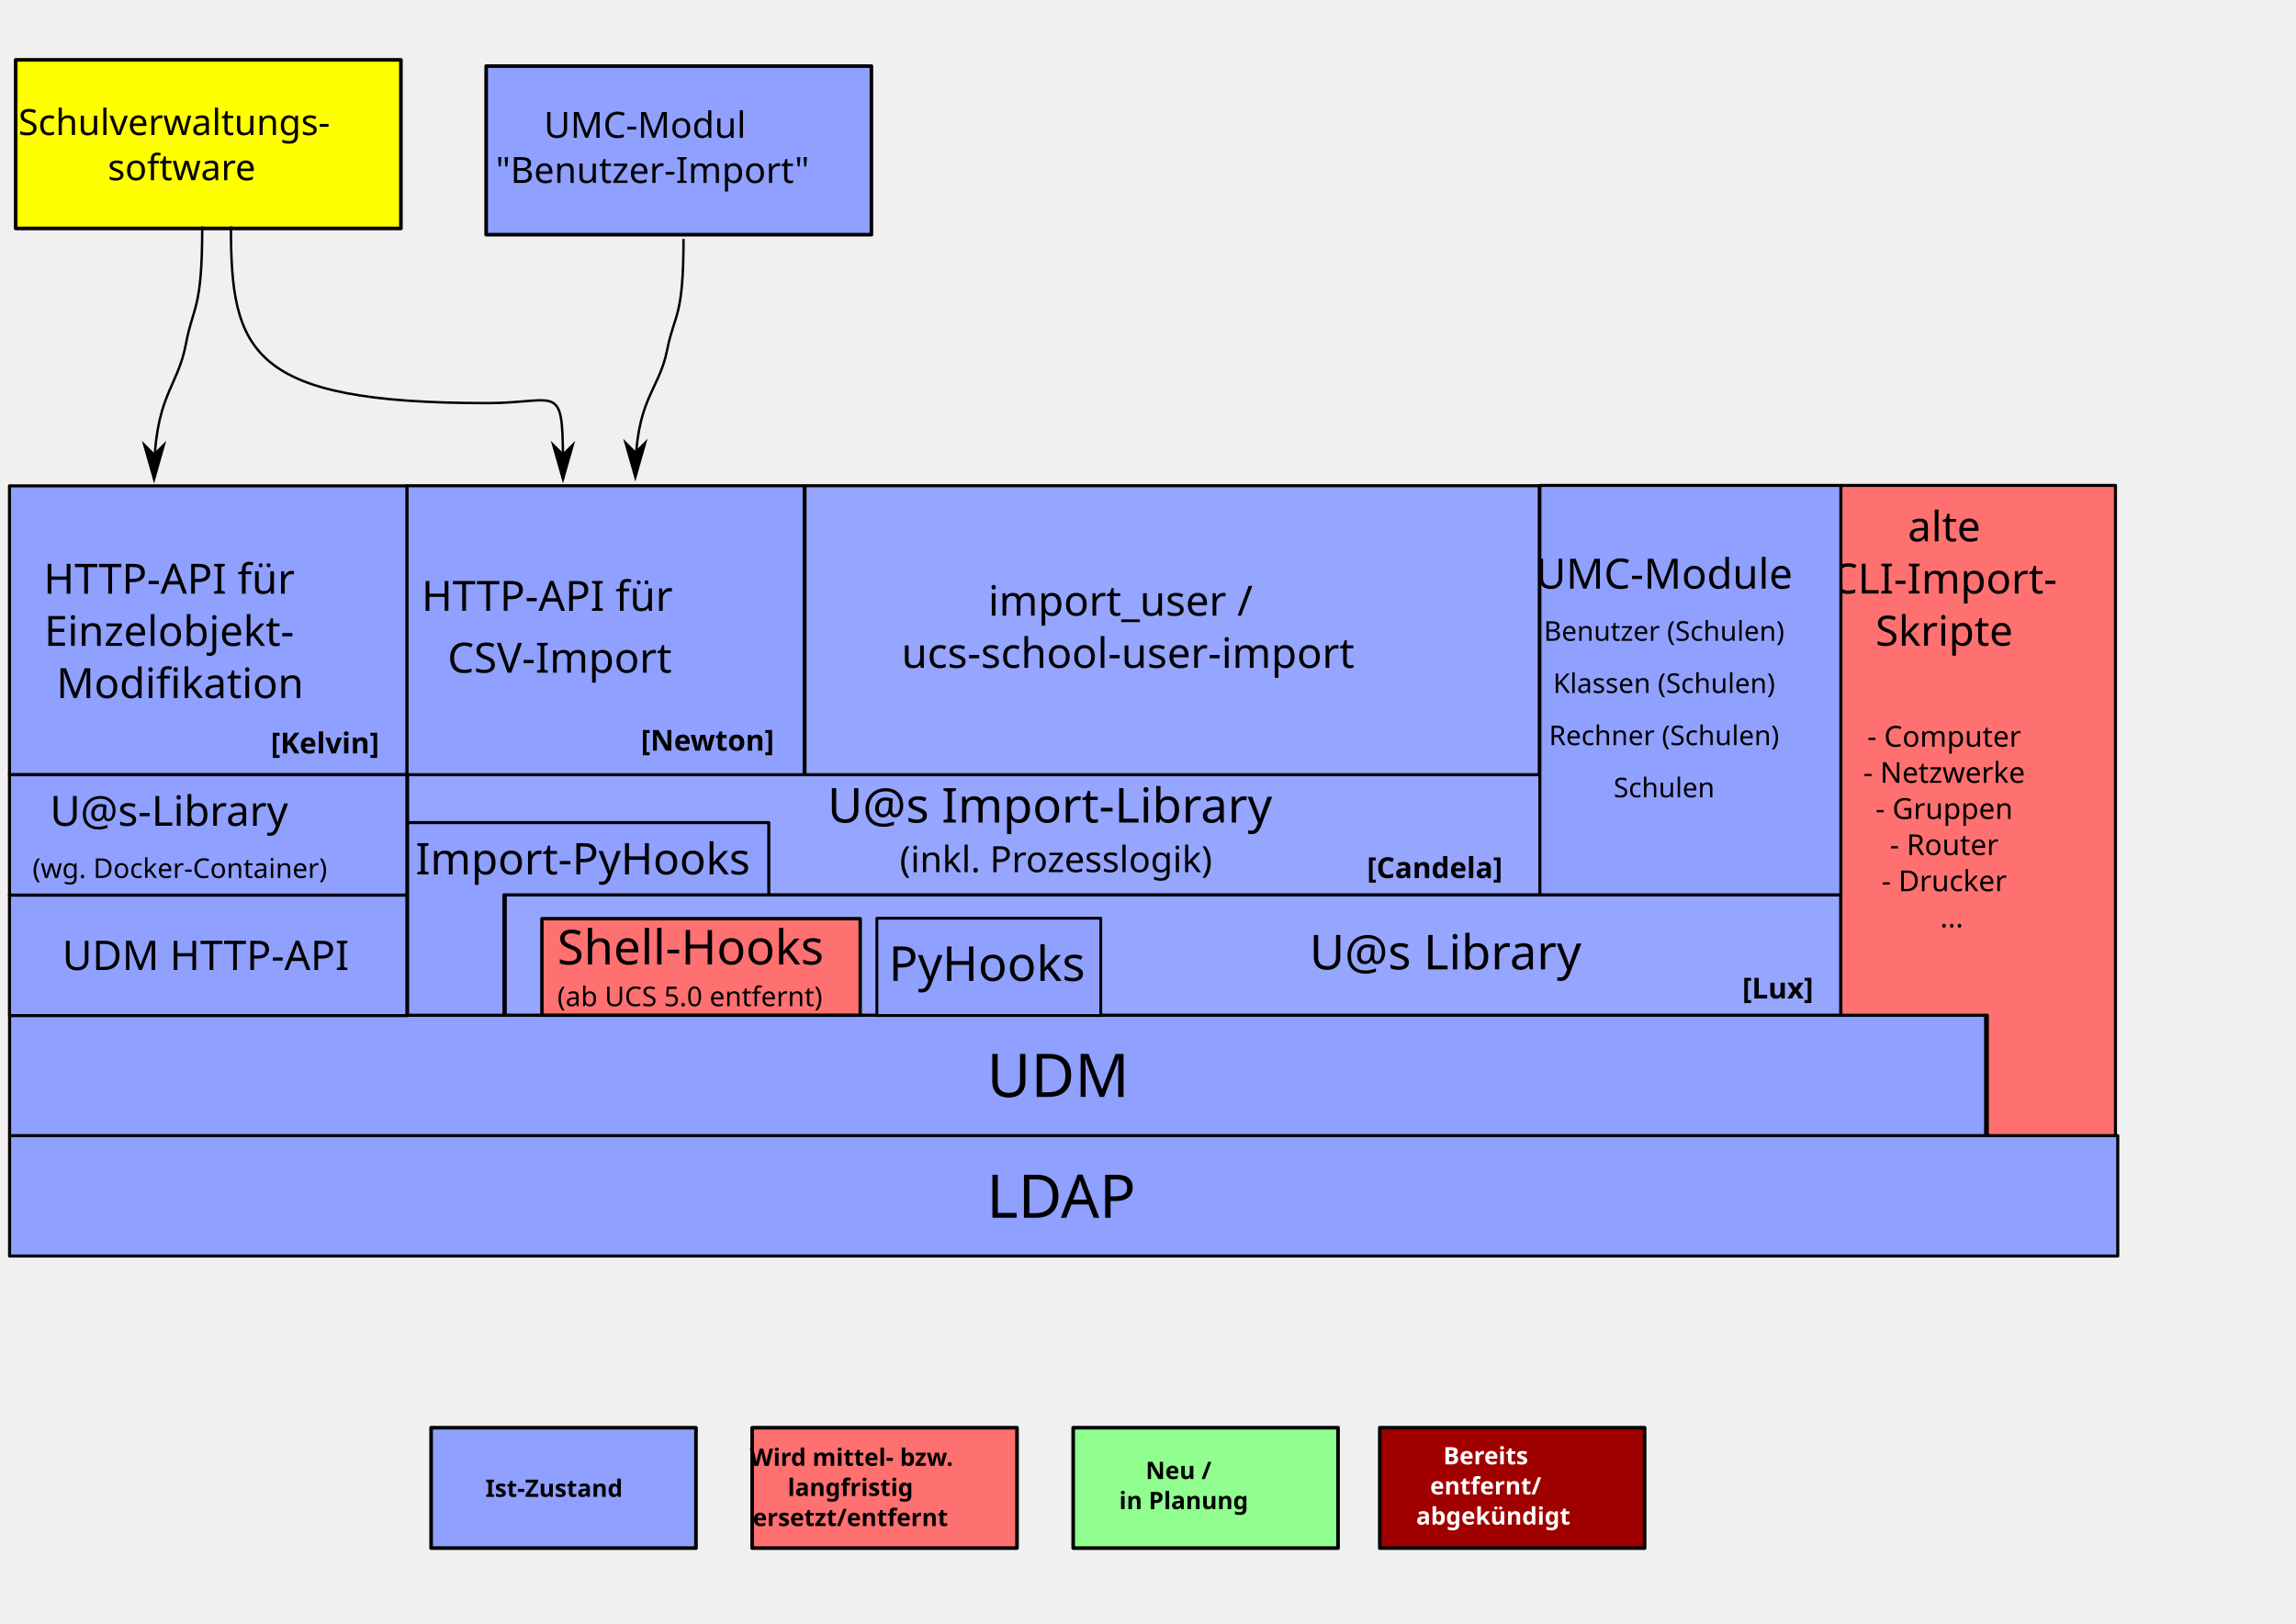
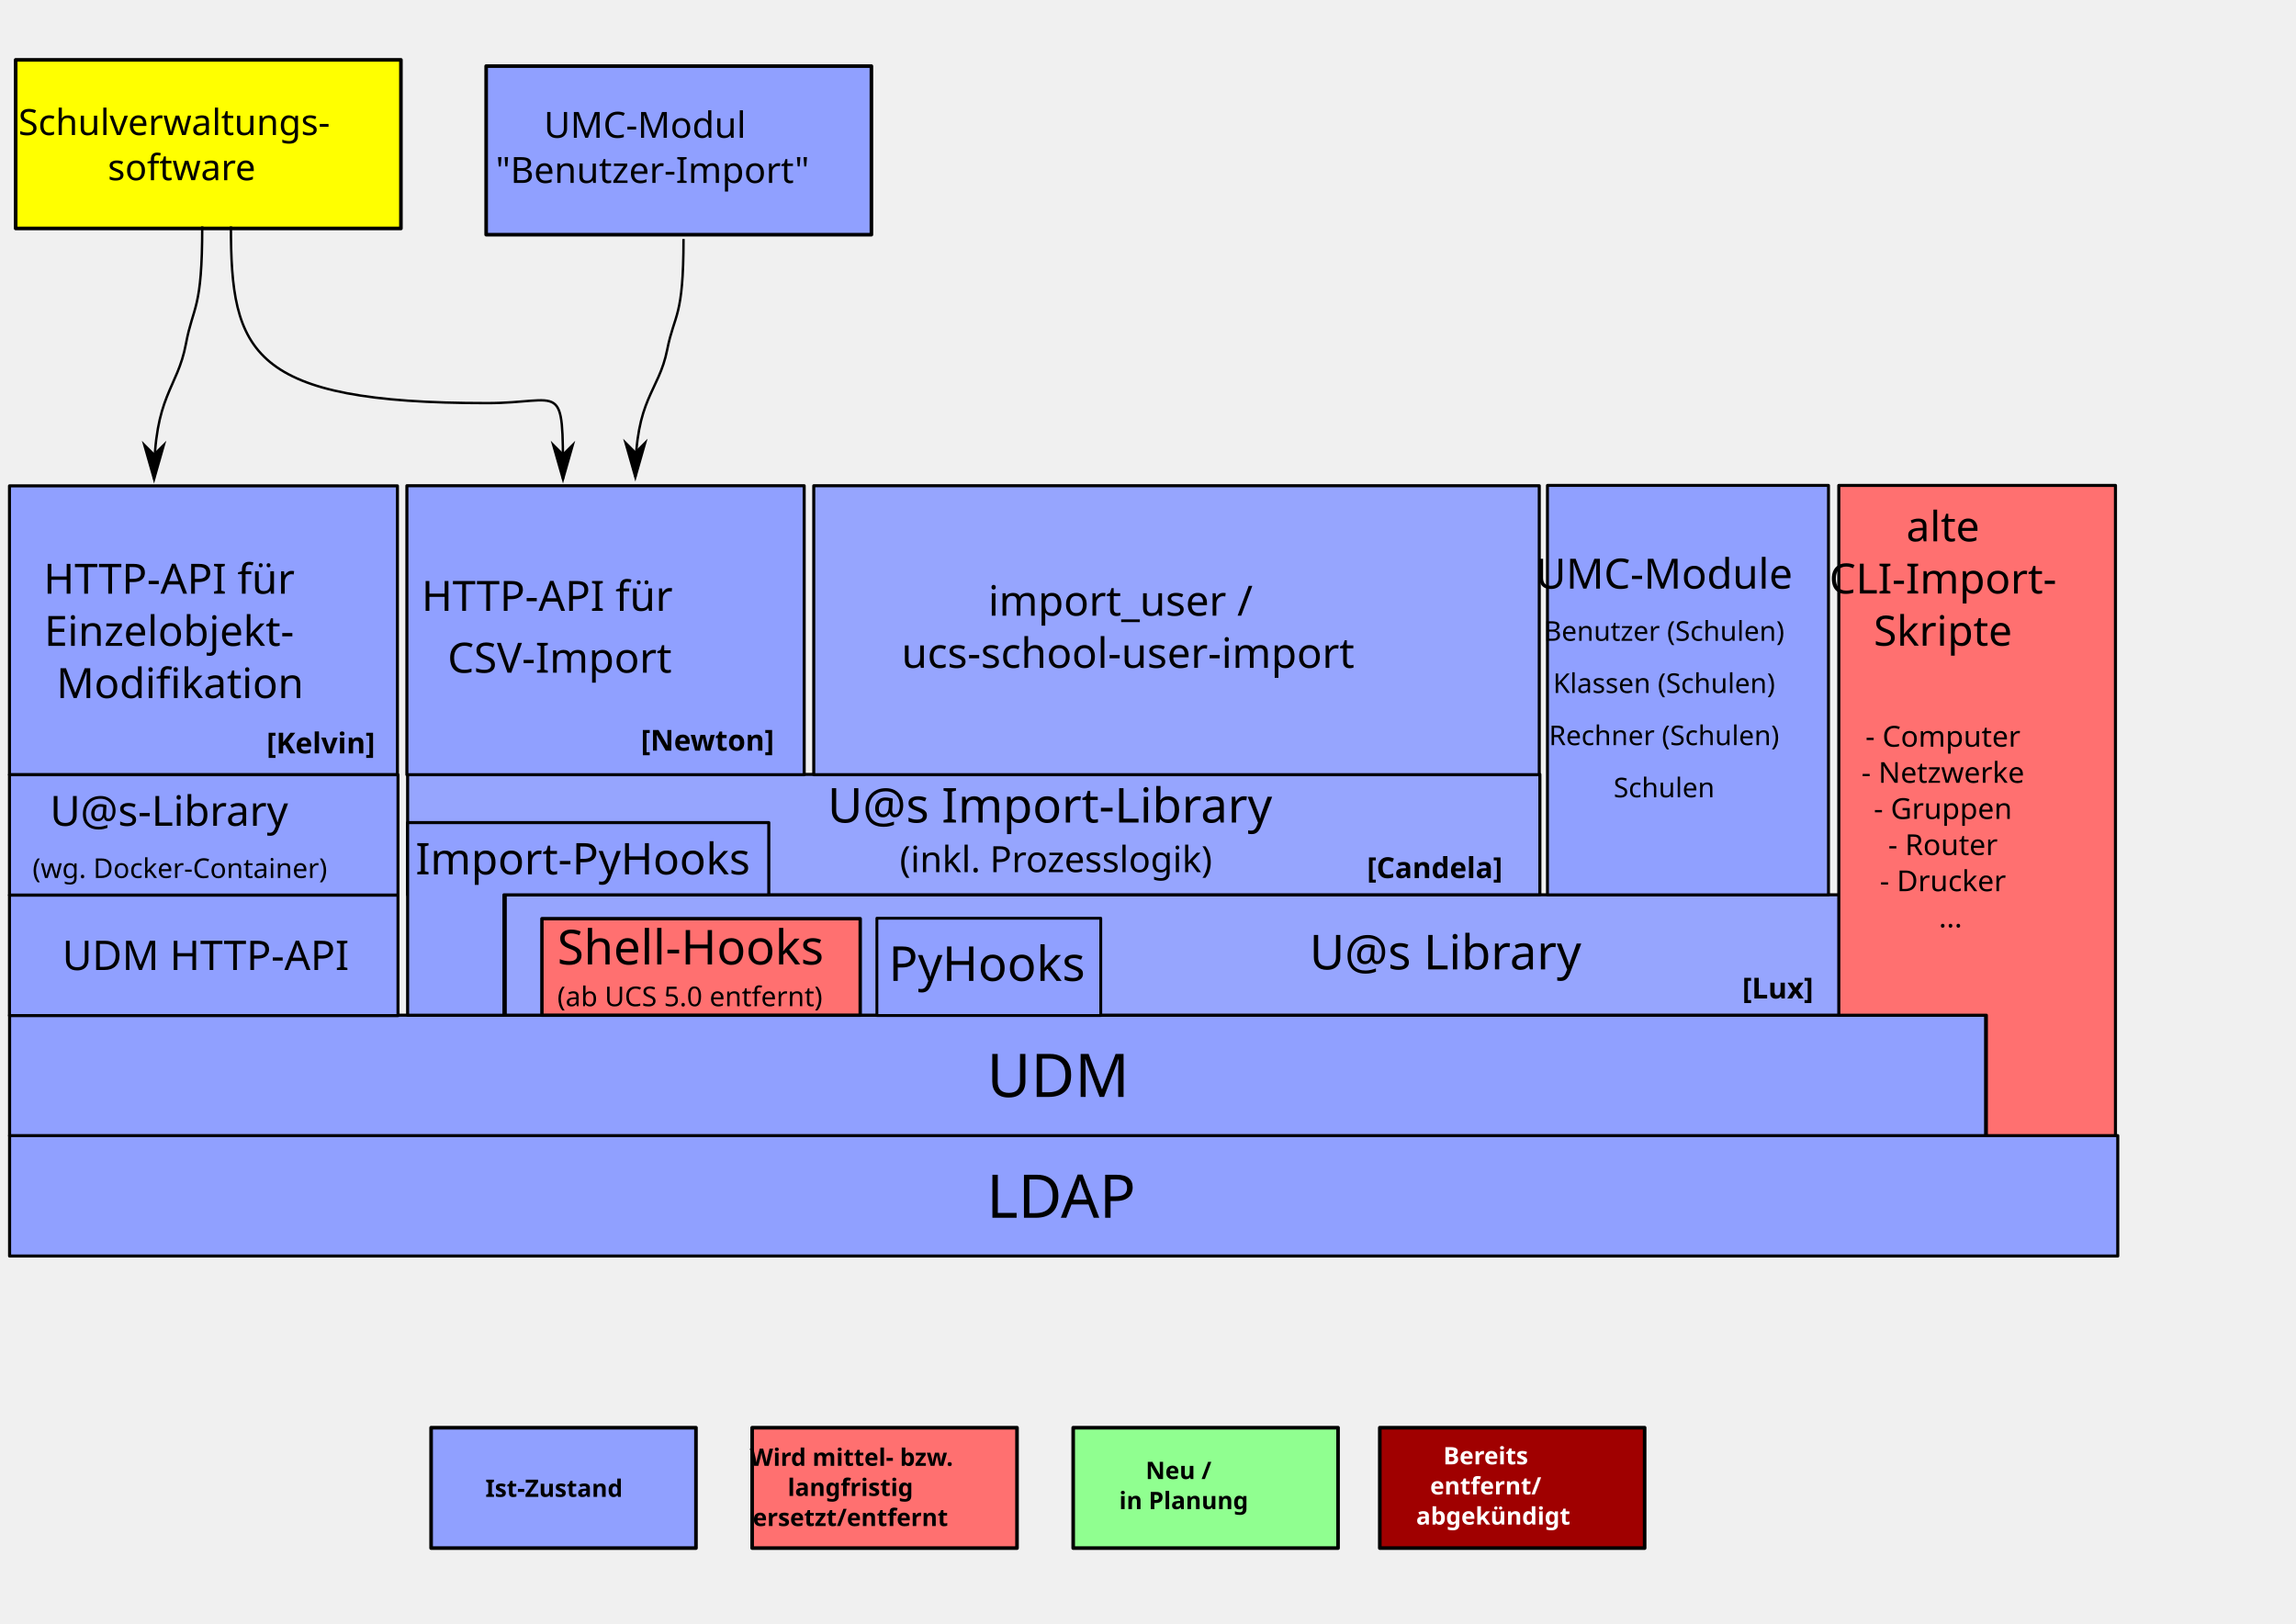
<svg xmlns="http://www.w3.org/2000/svg" width="297mm" height="210mm" id="svg2" version="1.1">
  <defs id="defs4">
    <marker orient="auto" refY="0" refX="0" id="Arrow1Lend" style="overflow:visible">
      <path id="path4110" d="M 0,0 5,-5 -12.5,0 5,5 Z" style="fill-rule:evenodd;stroke:#000000;stroke-width:1pt" transform="matrix(-0.8,0,0,-0.8,-10,0)" />
    </marker>
  </defs>
  <g id="layer1" transform="translate(0,-328.8189)">
    <rect style="fill:#90a0ff;fill-opacity:1;stroke:#000000;stroke-width:1.5;stroke-linejoin:round;stroke-miterlimit:4;stroke-dasharray:none;stroke-opacity:1" id="rect2987" width="1030.689" height="58.859" x="4.688" y="883.934" />
    <rect y="825.074" x="4.688" height="58.859" width="966.075" id="rect3757" style="fill:#90a0ff;fill-opacity:1;stroke:#000000;stroke-width:1.5;stroke-linejoin:round;stroke-miterlimit:4;stroke-dasharray:none;stroke-opacity:1" />
    <rect style="fill:#90a0ff;fill-opacity:0.941;stroke:#000000;stroke-width:1.5;stroke-linejoin:round;stroke-miterlimit:4;stroke-dasharray:none;stroke-opacity:1" id="rect3759" width="652.976" height="58.859" x="247.024" y="766.215" />
    <rect y="707.356" x="199.286" height="58.859" width="553.566" id="rect3763" style="fill:#90a0ff;fill-opacity:0.941;stroke:#000000;stroke-width:1.5;stroke-linejoin:round;stroke-miterlimit:4;stroke-dasharray:none;stroke-opacity:1" />
    <text xml:space="preserve" style="font-style:normal;font-weight:normal;font-size:14.126px;line-height:0%;font-family:sans-serif;letter-spacing:0px;word-spacing:0px;fill:#000000;fill-opacity:1;stroke:none;stroke-width:1.177" x="482.471" y="865.023" id="text3778">
      <tspan x="482.471" y="865.023" id="tspan3782" style="font-size:29.43px;line-height:1.25;font-family:sans-serif;stroke-width:1.177">UDM</tspan>
    </text>
    <text xml:space="preserve" style="font-style:normal;font-weight:normal;font-size:14.126px;line-height:0%;font-family:sans-serif;letter-spacing:0px;word-spacing:0px;fill:#000000;fill-opacity:1;stroke:none;stroke-width:1.177" x="482.331" y="924.09" id="text3786">
      <tspan id="tspan3788" x="482.331" y="924.09" style="font-size:29.43px;line-height:1.25;font-family:sans-serif;stroke-width:1.177">LDAP</tspan>
    </text>
    <text xml:space="preserve" style="font-style:normal;font-weight:normal;font-size:14.126px;line-height:0%;font-family:sans-serif;letter-spacing:0px;word-spacing:0px;fill:#000000;fill-opacity:1;stroke:none;stroke-width:1.177" x="640.219" y="802.675" id="text3790">
      <tspan id="tspan3792" x="640.219" y="802.675" style="font-size:23.544px;line-height:1.25;font-family:sans-serif;stroke-width:1.177">U@s Library</tspan>
    </text>
    <text xml:space="preserve" style="font-style:normal;font-weight:normal;font-size:14.126px;line-height:0%;font-family:sans-serif;letter-spacing:0px;word-spacing:0px;fill:#000000;fill-opacity:1;stroke:none;stroke-width:1.177" x="525.44" y="730.9" id="text3794">
      <tspan id="tspan3796" x="529.187" y="730.9" style="font-size:23.544px;line-height:1.25;font-family:sans-serif;text-align:center;text-anchor:middle;stroke-width:1.177">U@s Import-Library </tspan>
      <tspan x="525.44" y="755.122" style="font-size:17.658px;line-height:1.25;font-family:sans-serif;text-align:center;text-anchor:middle;stroke-width:1.177" id="tspan3942">(inkl. Prozesslogik)</tspan>
    </text>
-     <g id="g5346" transform="matrix(1.177183,0,0,1.177183,176.0321,339.6485)" style="stroke-width:1.274;stroke-miterlimit:4;stroke-dasharray:none">
+     <g id="g5346" transform="matrix(1.185992,0,0,1.177183,169.6104,339.6485)" style="stroke-width:1.274;stroke-miterlimit:4;stroke-dasharray:none">
      <path id="rect3761" d="m 615,192.375 v 220 h 60.826 v 50 h 53.223 v -50 -220 z" style="fill:#ff7070;fill-opacity:1;stroke:#000000;stroke-width:1.274;stroke-linejoin:round;stroke-miterlimit:4;stroke-dasharray:none;stroke-opacity:1" />
      <text id="text3798" y="215.577" x="671.965" style="font-style:normal;font-weight:normal;line-height:0%;font-family:sans-serif;letter-spacing:0px;word-spacing:0px;fill:#000000;fill-opacity:1;stroke:none;stroke-width:1.274;stroke-miterlimit:4;stroke-dasharray:none" xml:space="preserve">
        <tspan style="font-style:normal;font-variant:normal;font-weight:normal;font-stretch:normal;font-size:17.333px;line-height:1.25;font-family:sans-serif;-inkscape-font-specification:'sans-serif, Normal';font-variant-ligatures:normal;font-variant-caps:normal;font-variant-numeric:normal;font-feature-settings:normal;text-align:center;writing-mode:lr-tb;text-anchor:middle;stroke-width:1.274;stroke-miterlimit:4;stroke-dasharray:none" y="215.577" x="671.965" id="tspan3800">alte</tspan>
        <tspan style="font-style:normal;font-variant:normal;font-weight:normal;font-stretch:normal;font-size:17.333px;line-height:1.25;font-family:sans-serif;-inkscape-font-specification:'sans-serif, Normal';font-variant-ligatures:normal;font-variant-caps:normal;font-variant-numeric:normal;font-feature-settings:normal;text-align:center;writing-mode:lr-tb;text-anchor:middle;stroke-width:1.274;stroke-miterlimit:4;stroke-dasharray:none" id="tspan3802" y="237.243" x="671.965">CLI-Import-</tspan>
        <tspan style="font-style:normal;font-variant:normal;font-weight:normal;font-stretch:normal;font-size:17.333px;line-height:1.25;font-family:sans-serif;-inkscape-font-specification:'sans-serif, Normal';font-variant-ligatures:normal;font-variant-caps:normal;font-variant-numeric:normal;font-feature-settings:normal;text-align:center;writing-mode:lr-tb;text-anchor:middle;stroke-width:1.274;stroke-miterlimit:4;stroke-dasharray:none" id="tspan3804" y="258.91" x="671.965">Skripte</tspan>
        <tspan style="font-size:20px;line-height:1.25;font-family:sans-serif;text-align:center;text-anchor:middle;stroke-width:1.274;stroke-miterlimit:4;stroke-dasharray:none" id="tspan3806" y="282.936" x="675.149"> </tspan>
        <tspan style="font-style:normal;font-variant:normal;font-weight:normal;font-stretch:normal;font-size:12px;line-height:1.25;font-family:sans-serif;-inkscape-font-specification:'sans-serif, Normal';font-variant-ligatures:normal;font-variant-caps:normal;font-variant-numeric:normal;font-feature-settings:normal;text-align:center;writing-mode:lr-tb;text-anchor:middle;stroke-width:1.274;stroke-miterlimit:4;stroke-dasharray:none" id="tspan3808" y="300.858" x="671.965">- Computer</tspan>
        <tspan style="font-style:normal;font-variant:normal;font-weight:normal;font-stretch:normal;font-size:12px;line-height:1.25;font-family:sans-serif;-inkscape-font-specification:'sans-serif, Normal';font-variant-ligatures:normal;font-variant-caps:normal;font-variant-numeric:normal;font-feature-settings:normal;text-align:center;writing-mode:lr-tb;text-anchor:middle;stroke-width:1.274;stroke-miterlimit:4;stroke-dasharray:none" id="tspan3810" y="315.858" x="671.965">- Netzwerke</tspan>
        <tspan style="font-style:normal;font-variant:normal;font-weight:normal;font-stretch:normal;font-size:12px;line-height:1.25;font-family:sans-serif;-inkscape-font-specification:'sans-serif, Normal';font-variant-ligatures:normal;font-variant-caps:normal;font-variant-numeric:normal;font-feature-settings:normal;text-align:center;writing-mode:lr-tb;text-anchor:middle;stroke-width:1.274;stroke-miterlimit:4;stroke-dasharray:none" id="tspan3812" y="330.858" x="671.965">- Gruppen</tspan>
        <tspan style="font-style:normal;font-variant:normal;font-weight:normal;font-stretch:normal;font-size:12px;line-height:1.25;font-family:sans-serif;-inkscape-font-specification:'sans-serif, Normal';font-variant-ligatures:normal;font-variant-caps:normal;font-variant-numeric:normal;font-feature-settings:normal;text-align:center;writing-mode:lr-tb;text-anchor:middle;stroke-width:1.274;stroke-miterlimit:4;stroke-dasharray:none" id="tspan3814" y="345.858" x="671.965">- Router</tspan>
        <tspan style="font-style:normal;font-variant:normal;font-weight:normal;font-stretch:normal;font-size:12px;line-height:1.25;font-family:sans-serif;-inkscape-font-specification:'sans-serif, Normal';font-variant-ligatures:normal;font-variant-caps:normal;font-variant-numeric:normal;font-feature-settings:normal;text-align:center;writing-mode:lr-tb;text-anchor:middle;stroke-width:1.274;stroke-miterlimit:4;stroke-dasharray:none" id="tspan3816" y="360.858" x="671.965">- Drucker</tspan>
        <tspan style="font-style:normal;font-variant:normal;font-weight:normal;font-stretch:normal;font-size:12px;line-height:1.25;font-family:sans-serif;-inkscape-font-specification:'sans-serif, Normal';font-variant-ligatures:normal;font-variant-caps:normal;font-variant-numeric:normal;font-feature-settings:normal;text-align:center;writing-mode:lr-tb;text-anchor:middle;stroke-width:1.274;stroke-miterlimit:4;stroke-dasharray:none" id="tspan3818" y="375.858" x="671.965">...</tspan>
      </text>
    </g>
-     <rect style="fill:#90a0ff;fill-opacity:1;stroke:#000000;stroke-width:1.5;stroke-linejoin:round;stroke-miterlimit:4;stroke-dasharray:none;stroke-opacity:1" id="rect3765" width="147.148" height="200.121" x="752.852" y="566.109" />
+     <rect style="fill:#90a0ff;fill-opacity:1;stroke:#000000;stroke-width:1.45;stroke-linejoin:round;stroke-miterlimit:4;stroke-dasharray:none;stroke-opacity:1" id="rect3765" width="137.402" height="200.153" x="756.553" y="566.093" />
    <text xml:space="preserve" style="font-style:normal;font-weight:normal;font-size:14.126px;line-height:0%;font-family:sans-serif;letter-spacing:0px;word-spacing:0px;fill:#000000;fill-opacity:1;stroke:none;stroke-width:1.177;" x="826.436" y="598.481" id="text3820">
      <tspan id="tspan3822" x="826.436" y="602.151" style="font-style:normal;font-variant:normal;font-weight:normal;font-stretch:normal;font-size:20.405px;line-height:1.25;font-family:sans-serif;-inkscape-font-specification:'sans-serif, Normal';font-variant-ligatures:normal;font-variant-caps:normal;font-variant-numeric:normal;font-feature-settings:normal;text-align:center;writing-mode:lr-tb;text-anchor:middle;fill:#000000;fill-opacity:1;stroke-width:1.177;" />
      <tspan x="826.436" y="616.535" style="font-style:normal;font-variant:normal;font-weight:normal;font-stretch:normal;font-size:20.405px;line-height:1.25;font-family:sans-serif;-inkscape-font-specification:'sans-serif, Normal';font-variant-ligatures:normal;font-variant-caps:normal;font-variant-numeric:normal;font-feature-settings:normal;text-align:center;writing-mode:lr-tb;text-anchor:middle;fill:#000000;fill-opacity:1;stroke-width:1.177;" id="tspan1203">UMC-Module</tspan>
      <tspan x="826.436" y="642.04" id="tspan3824" style="font-style:normal;font-variant:normal;font-weight:normal;font-stretch:normal;font-size:13.333px;line-height:1.25;font-family:sans-serif;-inkscape-font-specification:'sans-serif, Normal';font-variant-ligatures:normal;font-variant-caps:normal;font-variant-numeric:normal;font-feature-settings:normal;text-align:center;writing-mode:lr;text-anchor:middle;fill:#000000;fill-opacity:1;stroke-width:1.177;">Benutzer (Schulen)</tspan>
      <tspan x="826.436" y="667.546" style="font-style:normal;font-variant:normal;font-weight:normal;font-stretch:normal;font-size:13.333px;line-height:1.25;font-family:sans-serif;-inkscape-font-specification:'sans-serif, Normal';font-variant-ligatures:normal;font-variant-caps:normal;font-variant-numeric:normal;font-feature-settings:normal;text-align:center;writing-mode:lr;text-anchor:middle;fill:#000000;fill-opacity:1;stroke-width:1.177;" id="tspan1207">Klassen (Schulen)</tspan>
      <tspan x="826.436" y="693.052" style="font-style:normal;font-variant:normal;font-weight:normal;font-stretch:normal;font-size:13.333px;line-height:1.25;font-family:sans-serif;-inkscape-font-specification:'sans-serif, Normal';font-variant-ligatures:normal;font-variant-caps:normal;font-variant-numeric:normal;font-feature-settings:normal;text-align:center;writing-mode:lr;text-anchor:middle;fill:#000000;fill-opacity:1;stroke-width:1.177;" id="tspan1222">Rechner (Schulen)</tspan>
      <tspan x="826.436" y="718.557" style="font-style:normal;font-variant:normal;font-weight:normal;font-stretch:normal;font-size:13.333px;line-height:1.25;font-family:sans-serif;-inkscape-font-specification:'sans-serif, Normal';font-variant-ligatures:normal;font-variant-caps:normal;font-variant-numeric:normal;font-feature-settings:normal;text-align:center;writing-mode:lr;text-anchor:middle;fill:#000000;fill-opacity:1;stroke-width:1.177;" id="tspan1209">Schulen</tspan>
      <tspan x="826.436" y="729.679" style="font-style:normal;font-variant:normal;font-weight:normal;font-stretch:normal;font-size:13.333px;line-height:1.25;font-family:sans-serif;-inkscape-font-specification:'sans-serif, Normal';font-variant-ligatures:normal;font-variant-caps:normal;font-variant-numeric:normal;font-feature-settings:normal;text-align:center;writing-mode:lr;text-anchor:middle;fill:#000000;fill-opacity:1;stroke-width:1.177;" id="tspan917" />
    </text>
    <g id="g1196" style="stroke-width:1.5;stroke-miterlimit:4;stroke-dasharray:none">
      <path id="rect3773" d="m 199.286,730.915 v 35.316 58.859 h 47.087 V 766.23 H 375.863 V 730.915 H 246.373 Z" style="fill:#90a0ff;fill-opacity:1;stroke:#000000;stroke-width:1.5;stroke-linejoin:round;stroke-miterlimit:4;stroke-dasharray:none;stroke-opacity:1" />
      <text id="text3894" y="756.227" x="203.145" style="font-style:normal;font-weight:normal;font-size:14.126px;line-height:0%;font-family:sans-serif;letter-spacing:0px;word-spacing:0px;fill:#000000;fill-opacity:1;stroke:none;stroke-width:1.5;stroke-miterlimit:4;stroke-dasharray:none" xml:space="preserve">
        <tspan style="font-style:normal;font-variant:normal;font-weight:normal;font-stretch:normal;font-size:21.333px;line-height:1.25;font-family:sans-serif;-inkscape-font-specification:'sans-serif, Normal';font-variant-ligatures:normal;font-variant-caps:normal;font-variant-numeric:normal;font-feature-settings:normal;text-align:start;writing-mode:lr-tb;text-anchor:start;stroke-width:1.5;stroke-miterlimit:4;stroke-dasharray:none" y="756.227" x="203.145" id="tspan3896">Import-PyHooks</tspan>
      </text>
    </g>
    <text xml:space="preserve" style="font-style:normal;font-weight:normal;font-size:14.126px;line-height:0%;font-family:sans-serif;text-align:center;letter-spacing:0px;word-spacing:0px;text-anchor:middle;fill:#000000;fill-opacity:1;stroke:none;stroke-width:1.177" x="409.95" y="620.484" id="text3902">
      <tspan id="tspan4643" x="409.95" y="624.154" style="stroke-width:1.177" />
    </text>
-     <rect y="566.258" x="393.571" height="141.262" width="358.98" id="rect3769" style="fill:#90a0ff;fill-opacity:0.941;stroke:#000000;stroke-width:1.5;stroke-linejoin:round;stroke-miterlimit:4;stroke-dasharray:none;stroke-opacity:1" />
+     <rect y="566.258" x="397.848" height="141.262" width="354.704" id="rect3769" style="fill:#90a0ff;fill-opacity:0.941;stroke:#000000;stroke-width:1.491;stroke-linejoin:round;stroke-miterlimit:4;stroke-dasharray:none;stroke-opacity:1" />
    <text xml:space="preserve" style="font-style:normal;font-weight:normal;font-size:14.126px;line-height:0%;font-family:sans-serif;letter-spacing:0px;word-spacing:0px;fill:#000000;fill-opacity:1;stroke:none;stroke-width:1.177" x="560.658" y="629.765" id="text3908">
      <tspan x="560.658" y="629.765" style="font-style:normal;font-variant:normal;font-weight:normal;font-stretch:normal;font-size:20.405px;line-height:1.25;font-family:sans-serif;-inkscape-font-specification:'sans-serif, Normal';font-variant-ligatures:normal;font-variant-caps:normal;font-variant-numeric:normal;font-feature-settings:normal;text-align:center;writing-mode:lr-tb;text-anchor:middle;stroke-width:1.177" id="tspan5360">import_user /</tspan>
      <tspan x="560.658" y="655.271" id="tspan3914" style="font-style:normal;font-variant:normal;font-weight:normal;font-stretch:normal;font-size:20.405px;line-height:1.25;font-family:sans-serif;-inkscape-font-specification:'sans-serif, Normal';font-variant-ligatures:normal;font-variant-caps:normal;font-variant-numeric:normal;font-feature-settings:normal;text-align:center;writing-mode:lr-tb;text-anchor:middle;stroke-width:1.177">ucs-school-user-import</tspan>
    </text>
    <g id="g377">
      <rect y="777.888" x="264.947" height="47.194" width="155.612" id="rect3759-3" style="fill:#ff7070;fill-opacity:1;stroke:#000000;stroke-width:1.66;stroke-linejoin:round;stroke-miterlimit:4;stroke-dasharray:none;stroke-opacity:1" />
      <text id="text3898" y="800.262" x="272.482" style="font-style:normal;font-weight:normal;font-size:14.126px;line-height:0%;font-family:sans-serif;letter-spacing:0px;word-spacing:0px;fill:#000000;fill-opacity:1;stroke:none;stroke-width:1.177" xml:space="preserve">
        <tspan style="font-size:23.544px;line-height:1.25;font-family:sans-serif;stroke-width:1.177" y="800.262" x="272.482" id="tspan3900">Shell-Hooks</tspan>
        <tspan id="tspan336" style="font-style:normal;font-variant:normal;font-weight:normal;font-stretch:normal;font-size:13.333px;line-height:1.25;font-family:sans-serif;-inkscape-font-specification:'sans-serif, Normal';font-variant-ligatures:normal;font-variant-caps:normal;font-variant-numeric:normal;font-feature-settings:normal;text-align:start;writing-mode:lr-tb;text-anchor:start;stroke-width:1.177" y="820.658" x="272.482">(ab UCS 5.0 entfernt)</tspan>
      </text>
    </g>
    <text xml:space="preserve" style="font-style:normal;font-weight:normal;font-size:14.126px;line-height:0%;font-family:sans-serif;letter-spacing:0px;word-spacing:0px;fill:#000000;fill-opacity:1;stroke:none;stroke-width:1.177" x="358.496" y="276.673" id="text3996">
      <tspan id="tspan3998" x="358.496" y="276.673" style="font-size:17.658px;line-height:1.25;font-family:sans-serif;stroke-width:1.177"> </tspan>
    </text>
    <g id="g4740" transform="matrix(1.177183,0,0,1.177183,25.79232,334.8026)">
      <rect y="22.362" x="180" height="70" width="160" id="rect3988" style="fill:#90a0ff;fill-opacity:1;stroke:#000000;stroke-width:1.5;stroke-linejoin:round;stroke-miterlimit:4;stroke-dasharray:none;stroke-opacity:1" />
      <text id="text4000" y="52.125" x="260.007" style="font-style:normal;font-weight:normal;line-height:0%;font-family:sans-serif;letter-spacing:0px;word-spacing:0px;fill:#000000;fill-opacity:1;stroke:none" xml:space="preserve">
        <tspan style="font-size:15px;line-height:1.25;font-family:sans-serif;text-align:center;text-anchor:middle" id="tspan4006" y="52.125" x="260.007">UMC-Modul</tspan>
        <tspan style="font-size:15px;line-height:1.25;font-family:sans-serif;text-align:center;text-anchor:middle" y="70.875" x="260.007" id="tspan4729">"Benutzer-Import"</tspan>
      </text>
    </g>
    <g id="g4746" transform="matrix(1.177183,0,0,1.177183,-427.8954,331.7573)">
      <rect style="fill:#ffff00;fill-opacity:1;stroke:#000000;stroke-width:1.5;stroke-linejoin:round;stroke-miterlimit:4;stroke-dasharray:none;stroke-opacity:1" id="rect3990" width="160" height="70" x="370" y="22.362" />
      <text id="text4008" y="53.579" x="449.875" style="font-style:normal;font-weight:normal;line-height:0%;font-family:sans-serif;letter-spacing:0px;word-spacing:0px;fill:#000000;fill-opacity:1;stroke:none" xml:space="preserve">
        <tspan style="font-size:15px;line-height:1.25;font-family:sans-serif;text-align:center;text-anchor:middle" y="53.579" x="449.875" id="tspan4010">Schulverwaltungs-</tspan>
        <tspan style="font-size:15px;line-height:1.25;font-family:sans-serif;text-align:center;text-anchor:middle" id="tspan4012" y="72.329" x="449.875">software</tspan>
      </text>
    </g>
    <g id="g5283" transform="matrix(1.177183,0,0,1.177183,198.9991,505.9622)">
      <rect style="fill:#90a0ff;fill-opacity:1;stroke:#000000;stroke-width:1.5;stroke-linejoin:round;stroke-miterlimit:4;stroke-dasharray:none;stroke-opacity:1" id="rect4014" width="110" height="50" x="10" y="442.362" />
      <text id="text4016" y="471.09" x="32.554" style="font-style:normal;font-variant:normal;font-weight:bold;font-stretch:normal;line-height:0%;font-family:sans-serif;-inkscape-font-specification:'Sans Bold';text-align:start;letter-spacing:0px;word-spacing:0px;writing-mode:lr-tb;text-anchor:start;fill:#000000;fill-opacity:1;stroke:none" xml:space="preserve">
        <tspan y="471.09" x="32.554" id="tspan4018" style="font-size:10px;line-height:1.25;font-family:sans-serif">Ist-Zustand</tspan>
      </text>
    </g>
    <g id="g5288" transform="matrix(1.177183,0,0,1.177183,191.9691,505.9622)">
      <rect y="442.362" x="149.305" height="50" width="110" id="rect4020" style="fill:#ff7070;fill-opacity:1;stroke:#000000;stroke-width:1.5;stroke-linejoin:round;stroke-miterlimit:4;stroke-dasharray:none;stroke-opacity:1" />
      <text id="text4026" y="458.197" x="204.156" style="font-style:normal;font-variant:normal;font-weight:bold;font-stretch:normal;line-height:0%;font-family:sans-serif;-inkscape-font-specification:'Sans Bold';text-align:start;letter-spacing:0px;word-spacing:0px;writing-mode:lr-tb;text-anchor:start;fill:#000000;fill-opacity:1;stroke:none" xml:space="preserve">
        <tspan id="tspan4083" style="font-size:10px;line-height:1.25;font-family:sans-serif;text-align:center;text-anchor:middle" y="458.197" x="205.895">Wird mittel- bzw. </tspan>
        <tspan id="tspan4087" style="font-size:10px;line-height:1.25;font-family:sans-serif;text-align:center;text-anchor:middle" y="470.697" x="204.156">langfristig</tspan>
        <tspan id="tspan4091" style="font-size:10px;line-height:1.25;font-family:sans-serif;text-align:center;text-anchor:middle" y="483.197" x="204.156">ersetzt/entfernt</tspan>
        <tspan style="font-size:10px;line-height:1.25;font-family:sans-serif;text-align:center;text-anchor:middle" id="tspan4047" y="495.697" x="205.895"> </tspan>
      </text>
    </g>
    <g id="g4734" transform="matrix(1.177183,0,0,1.177183,105.4011,339.4782)">
      <rect style="fill:#90ff90;fill-opacity:1;stroke:#000000;stroke-width:1.5;stroke-linejoin:round;stroke-miterlimit:4;stroke-dasharray:none;stroke-opacity:1" id="rect4022" width="110" height="50" x="356.177" y="583.788" />
      <text xml:space="preserve" style="font-style:normal;font-variant:normal;font-weight:bold;font-stretch:normal;font-size:10px;line-height:125%;font-family:sans-serif;-inkscape-font-specification:'sans-serif, Bold';font-variant-ligatures:normal;font-variant-caps:normal;font-variant-numeric:normal;font-feature-settings:normal;text-align:center;letter-spacing:0px;word-spacing:0px;writing-mode:lr-tb;text-anchor:middle;fill:#000000;fill-opacity:1;stroke:none;stroke-width:1px;stroke-linecap:butt;stroke-linejoin:miter;stroke-opacity:1" x="411.182" y="605.104" id="text4699">
        <tspan y="605.104" x="412.92" id="tspan4726">Neu / </tspan>
        <tspan y="617.604" x="411.182" id="tspan4728">in Planung</tspan>
      </text>
    </g>
    <rect style="fill:#a00000;fill-opacity:1;stroke:#000000;stroke-width:1.766;stroke-linejoin:round;stroke-miterlimit:4;stroke-dasharray:none;stroke-opacity:1" id="rect4024" width="129.49" height="58.859" x="674.582" y="1026.704" />
    <text xml:space="preserve" style="font-style:normal;font-variant:normal;font-weight:bold;font-stretch:normal;font-size:14.126px;line-height:0%;font-family:sans-serif;-inkscape-font-specification:'Sans Bold';text-align:start;letter-spacing:0px;word-spacing:0px;writing-mode:lr-tb;text-anchor:start;fill:#ffffff;fill-opacity:1;stroke:none;stroke-width:1.177" x="739.212" y="1044.62" id="text4034">
      <tspan x="739.212" y="1044.62" id="tspan4040" style="font-style:normal;font-variant:normal;font-weight:bold;font-stretch:normal;font-size:11.772px;line-height:125%;font-family:sans-serif;-inkscape-font-specification:'sans-serif, Bold';font-variant-ligatures:normal;font-variant-caps:normal;font-variant-numeric:normal;font-feature-settings:normal;text-align:center;writing-mode:lr-tb;text-anchor:middle;fill:#ffffff;fill-opacity:1;stroke-width:1.177">Bereits</tspan>
      <tspan id="tspan4606" x="739.212" y="1059.335" style="font-style:normal;font-variant:normal;font-weight:bold;font-stretch:normal;font-size:11.772px;line-height:125%;font-family:sans-serif;-inkscape-font-specification:'sans-serif, Bold';font-variant-ligatures:normal;font-variant-caps:normal;font-variant-numeric:normal;font-feature-settings:normal;text-align:center;writing-mode:lr-tb;text-anchor:middle;fill:#ffffff;fill-opacity:1;stroke-width:1.177">entfernt/</tspan>
      <tspan id="tspan4608" x="739.212" y="1074.05" style="font-style:normal;font-variant:normal;font-weight:bold;font-stretch:normal;font-size:11.772px;line-height:125%;font-family:sans-serif;-inkscape-font-specification:'sans-serif, Bold';font-variant-ligatures:normal;font-variant-caps:normal;font-variant-numeric:normal;font-feature-settings:normal;text-align:center;writing-mode:lr-tb;text-anchor:middle;fill:#ffffff;fill-opacity:1;stroke-width:1.177">abgekündigt</tspan>
    </text>
    <path style="fill:none;stroke:#000000;stroke-width:1.177px;stroke-linecap:butt;stroke-linejoin:miter;stroke-opacity:1;marker-end:url(#Arrow1Lend)" d="m 98.871,439.474 c 0,41.201 -4.42,38.429 -7.971,57.425 -4.154,22.217 -15.572,24.978 -15.572,65.994" id="path4099" />
    <path style="fill:none;stroke:#000000;stroke-width:1.177px;stroke-linecap:butt;stroke-linejoin:miter;stroke-opacity:1;marker-start:none;marker-end:url(#Arrow1Lend)" d="m 112.896,439.474 c 0,61.709 9.277,86.393 125.243,86.393 37.109,0 37.109,-12.342 37.109,37.026" id="path4101" />
    <path id="path4748" d="m 334.172,445.648 c 0,38.81 -4.42,36.198 -7.971,54.092 -4.154,20.928 -15.572,23.528 -15.572,62.164" style="fill:none;stroke:#000000;stroke-width:1.177px;stroke-linecap:butt;stroke-linejoin:miter;stroke-opacity:1;marker-end:url(#Arrow1Lend)" />
    <g id="g4672" transform="translate(93.52745,0.1484716)" style="stroke-width:1.5;stroke-miterlimit:4;stroke-dasharray:none">
      <rect y="566.109" x="105.401" height="141.262" width="194.235" id="rect4621" style="fill:#90a0ff;fill-opacity:1;stroke:#000000;stroke-width:1.5;stroke-linejoin:round;stroke-miterlimit:4;stroke-dasharray:none;stroke-opacity:1" />
      <text id="text4689" y="627.247" x="201.527" style="font-style:normal;font-weight:normal;font-size:23.544px;line-height:125%;font-family:Sans;letter-spacing:0px;word-spacing:0px;fill:#000000;fill-opacity:1;stroke:none;stroke-width:1.5;stroke-linecap:butt;stroke-linejoin:miter;stroke-opacity:1;stroke-miterlimit:4;stroke-dasharray:none" xml:space="preserve">
        <tspan style="font-style:normal;font-variant:normal;font-weight:normal;font-stretch:normal;font-size:20.405px;font-family:Sans;-inkscape-font-specification:'Sans, Normal';font-variant-ligatures:normal;font-variant-caps:normal;font-variant-numeric:normal;font-feature-settings:normal;text-align:center;writing-mode:lr-tb;text-anchor:middle;stroke-width:1.5;stroke-miterlimit:4;stroke-dasharray:none" y="627.247" x="201.527" id="tspan4687">HTTP-API für</tspan>
        <tspan style="font-style:normal;font-variant:normal;font-weight:normal;font-stretch:normal;font-size:20.405px;font-family:Sans;-inkscape-font-specification:'Sans, Normal';font-variant-ligatures:normal;font-variant-caps:normal;font-variant-numeric:normal;font-feature-settings:normal;text-align:center;writing-mode:lr-tb;text-anchor:middle;stroke-width:1.5;stroke-miterlimit:4;stroke-dasharray:none" id="tspan4693" y="657.492" x="201.527">CSV-Import</tspan>
      </text>
      <text id="text4752" y="695.599" x="219.791" style="font-style:normal;font-variant:normal;font-weight:bold;font-stretch:normal;font-size:14.126px;line-height:125%;font-family:sans-serif;-inkscape-font-specification:'sans-serif, Bold';font-variant-ligatures:normal;font-variant-caps:normal;font-variant-numeric:normal;font-feature-settings:normal;text-align:start;letter-spacing:0px;word-spacing:0px;writing-mode:lr-tb;text-anchor:start;fill:#000000;fill-opacity:1;stroke:none;stroke-width:1.5;stroke-linecap:butt;stroke-linejoin:miter;stroke-opacity:1;stroke-miterlimit:4;stroke-dasharray:none" xml:space="preserve">
        <tspan style="stroke-width:1.5;stroke-miterlimit:4;stroke-dasharray:none" y="695.599" x="219.791" id="tspan4750">[Newton]</tspan>
      </text>
    </g>
-     <rect y="566.317" x="4.633" height="141.203" width="194.296" id="rect4599" style="fill:#90a0ff;fill-opacity:1;stroke:#000000;stroke-width:1.5;stroke-linejoin:round;stroke-miterlimit:4;stroke-dasharray:none;stroke-opacity:1" />
+     <rect y="566.316" x="4.632" height="141.204" width="189.678" id="rect4599" style="fill:#90a0ff;fill-opacity:1;stroke:#000000;stroke-width:1.482;stroke-linejoin:round;stroke-miterlimit:4;stroke-dasharray:none;stroke-opacity:1" />
    <text xml:space="preserve" style="font-style:normal;font-variant:normal;font-weight:normal;font-stretch:normal;font-size:20.405px;line-height:125%;font-family:Sans;-inkscape-font-specification:'Sans, Normal';font-variant-ligatures:normal;font-variant-caps:normal;font-variant-numeric:normal;font-feature-settings:normal;text-align:center;letter-spacing:0px;word-spacing:0px;writing-mode:lr-tb;text-anchor:middle;fill:#000000;fill-opacity:1;stroke:none;stroke-width:1.177px;stroke-linecap:butt;stroke-linejoin:miter;stroke-opacity:1" x="101.282" y="619.019" id="text4651">
      <tspan x="101.282" y="619.019" id="tspan4661" style="stroke-width:1.177px">HTTP-API für</tspan>
      <tspan x="101.282" y="644.525" id="tspan4683" style="stroke-width:1.177px">Einzelobjekt-</tspan>
      <tspan x="101.282" y="670.031" id="tspan4685" style="stroke-width:1.177px">Modifikation</tspan>
    </text>
-     <text xml:space="preserve" style="font-style:normal;font-variant:normal;font-weight:bold;font-stretch:normal;font-size:14.126px;line-height:125%;font-family:sans-serif;-inkscape-font-specification:'sans-serif, Bold';font-variant-ligatures:normal;font-variant-caps:normal;font-variant-numeric:normal;font-feature-settings:normal;text-align:start;letter-spacing:0px;word-spacing:0px;writing-mode:lr-tb;text-anchor:start;fill:#000000;fill-opacity:1;stroke:none;stroke-width:1.177px;stroke-linecap:butt;stroke-linejoin:miter;stroke-opacity:1" x="132.372" y="697.086" id="text4756">
-       <tspan id="tspan4754" x="132.372" y="697.086" style="stroke-width:1.177px">[Kelvin]</tspan>
+     <text xml:space="preserve" style="font-style:normal;font-variant:normal;font-weight:bold;font-stretch:normal;font-size:14.126px;line-height:125%;font-family:sans-serif;-inkscape-font-specification:'sans-serif, Bold';font-variant-ligatures:normal;font-variant-caps:normal;font-variant-numeric:normal;font-feature-settings:normal;text-align:start;letter-spacing:0px;word-spacing:0px;writing-mode:lr-tb;text-anchor:start;fill:#000000;fill-opacity:1;stroke:none;stroke-width:1.177px;stroke-linecap:butt;stroke-linejoin:miter;stroke-opacity:1" x="130.352" y="697.086" id="text4756">
+       <tspan id="tspan4754" x="130.352" y="697.086" style="stroke-width:1.177px">[Kelvin]</tspan>
    </text>
    <text xml:space="preserve" style="font-style:normal;font-variant:normal;font-weight:bold;font-stretch:normal;font-size:14.126px;line-height:125%;font-family:sans-serif;-inkscape-font-specification:'sans-serif, Bold';font-variant-ligatures:normal;font-variant-caps:normal;font-variant-numeric:normal;font-feature-settings:normal;text-align:start;letter-spacing:0px;word-spacing:0px;writing-mode:lr-tb;text-anchor:start;fill:#000000;fill-opacity:1;stroke:none;stroke-width:1.177px;stroke-linecap:butt;stroke-linejoin:miter;stroke-opacity:1" x="668.31" y="758.026" id="text4760">
      <tspan id="tspan4758" x="668.31" y="758.026" style="stroke-width:1.177px">[Candela]</tspan>
    </text>
    <text xml:space="preserve" style="font-style:normal;font-variant:normal;font-weight:bold;font-stretch:normal;font-size:14.126px;line-height:125%;font-family:sans-serif;-inkscape-font-specification:'sans-serif, Bold';font-variant-ligatures:normal;font-variant-caps:normal;font-variant-numeric:normal;font-feature-settings:normal;text-align:start;letter-spacing:0px;word-spacing:0px;writing-mode:lr-tb;text-anchor:start;fill:#000000;fill-opacity:1;stroke:none;stroke-width:1.177px;stroke-linecap:butt;stroke-linejoin:miter;stroke-opacity:1" x="851.783" y="816.885" id="text4764">
      <tspan id="tspan4762" x="851.783" y="816.885" style="stroke-width:1.177px">[Lux]</tspan>
    </text>
-     <rect style="fill:#90a0ff;fill-opacity:1;stroke:#000000;stroke-width:1.5;stroke-linejoin:round;stroke-miterlimit:4;stroke-dasharray:none;stroke-opacity:1" id="rect4705" width="194.296" height="58.874" x="4.633" y="707.52" />
-     <rect y="766.394" x="4.633" height="58.874" width="194.296" id="rect4707" style="fill:#90a0ff;fill-opacity:1;stroke:#000000;stroke-width:1.5;stroke-linejoin:round;stroke-miterlimit:4;stroke-dasharray:none;stroke-opacity:1" />
+     <rect style="fill:#90a0ff;fill-opacity:1;stroke:#000000;stroke-width:1.483;stroke-linejoin:round;stroke-miterlimit:4;stroke-dasharray:none;stroke-opacity:1" id="rect4705" width="189.95" height="58.874" x="4.633" y="707.52" />
+     <rect y="766.394" x="4.633" height="58.874" width="189.95" id="rect4707" style="fill:#90a0ff;fill-opacity:1;stroke:#000000;stroke-width:1.483;stroke-linejoin:round;stroke-miterlimit:4;stroke-dasharray:none;stroke-opacity:1" />
    <text id="text4715" y="732.485" x="101.198" style="font-style:normal;font-variant:normal;font-weight:normal;font-stretch:normal;font-size:20.405px;line-height:125%;font-family:Sans;-inkscape-font-specification:'Sans, Normal';font-variant-ligatures:normal;font-variant-caps:normal;font-variant-numeric:normal;font-feature-settings:normal;text-align:center;letter-spacing:0px;word-spacing:0px;writing-mode:lr-tb;text-anchor:middle;fill:#000000;fill-opacity:1;stroke:none;stroke-width:1.177px;stroke-linecap:butt;stroke-linejoin:miter;stroke-opacity:1" xml:space="preserve">
      <tspan style="stroke-width:1.177px" id="tspan4713" y="732.485" x="101.198">U@s-Library</tspan>
      <tspan style="font-style:normal;font-variant:normal;font-weight:normal;font-stretch:normal;font-size:13.333px;font-family:Sans;-inkscape-font-specification:'Sans, Normal';font-variant-ligatures:normal;font-variant-caps:normal;font-variant-numeric:normal;font-feature-settings:normal;text-align:center;writing-mode:lr-tb;text-anchor:middle;stroke-width:1.177px" y="757.99" x="101.198" id="tspan1224">(wg. Docker-Container)</tspan>
    </text>
    <text xml:space="preserve" style="font-style:normal;font-weight:normal;font-size:20px;line-height:125%;font-family:Sans;letter-spacing:0px;word-spacing:0px;fill:#000000;fill-opacity:1;stroke:none;stroke-width:1px;stroke-linecap:butt;stroke-linejoin:miter;stroke-opacity:1" x="30.448" y="802.98" id="text4724">
      <tspan id="tspan4722" x="30.448" y="802.98">UDM HTTP-API</tspan>
    </text>
    <g id="g1201">
      <rect y="777.674" x="428.713" height="47.547" width="109.449" id="rect3759-3-6" style="fill:#90a0ff;fill-opacity:1;stroke:#000000;stroke-width:1.397;stroke-linejoin:round;stroke-miterlimit:4;stroke-dasharray:none;stroke-opacity:1" />
      <text xml:space="preserve" style="font-style:normal;font-weight:normal;font-size:14.126px;line-height:0%;font-family:sans-serif;letter-spacing:0px;word-spacing:0px;fill:#000000;fill-opacity:1;stroke:none;stroke-width:1.177" x="434.499" y="808.301" id="text3894-2">
        <tspan id="tspan3896-1" x="434.499" y="808.301" style="font-size:23.544px;line-height:1.25;font-family:sans-serif;stroke-width:1.177">PyHooks</tspan>
      </text>
    </g>
  </g>
</svg>
